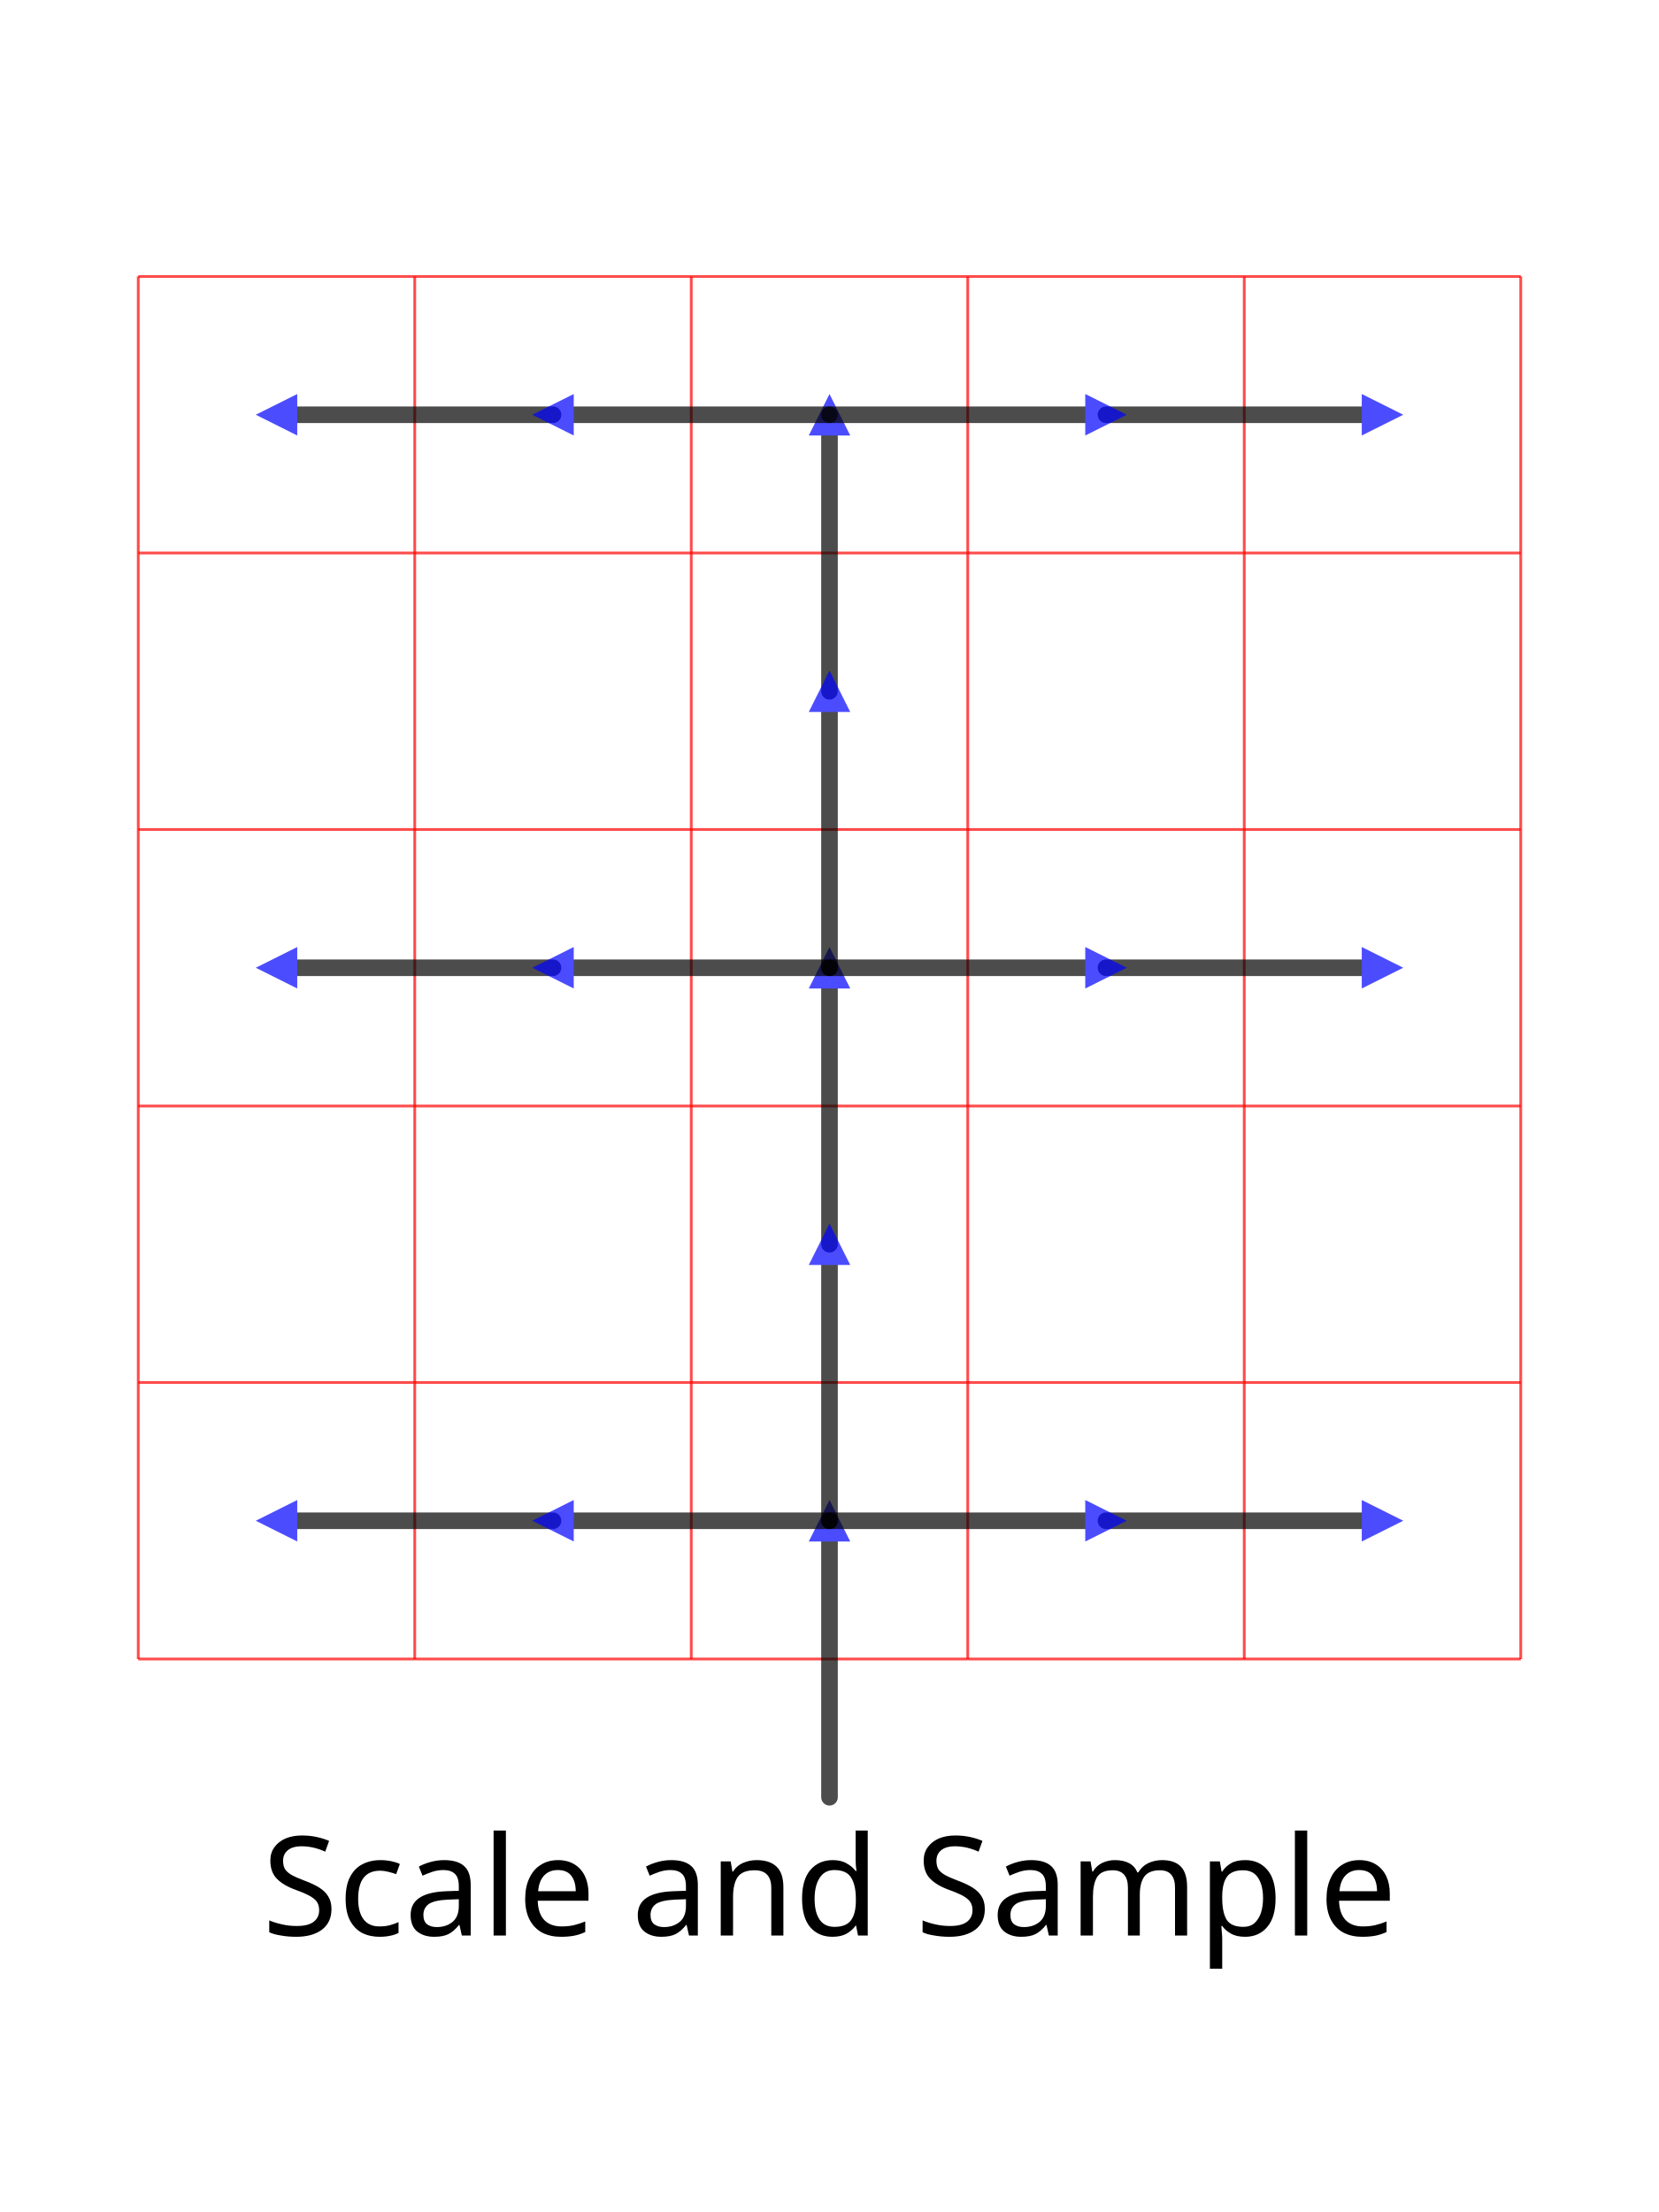
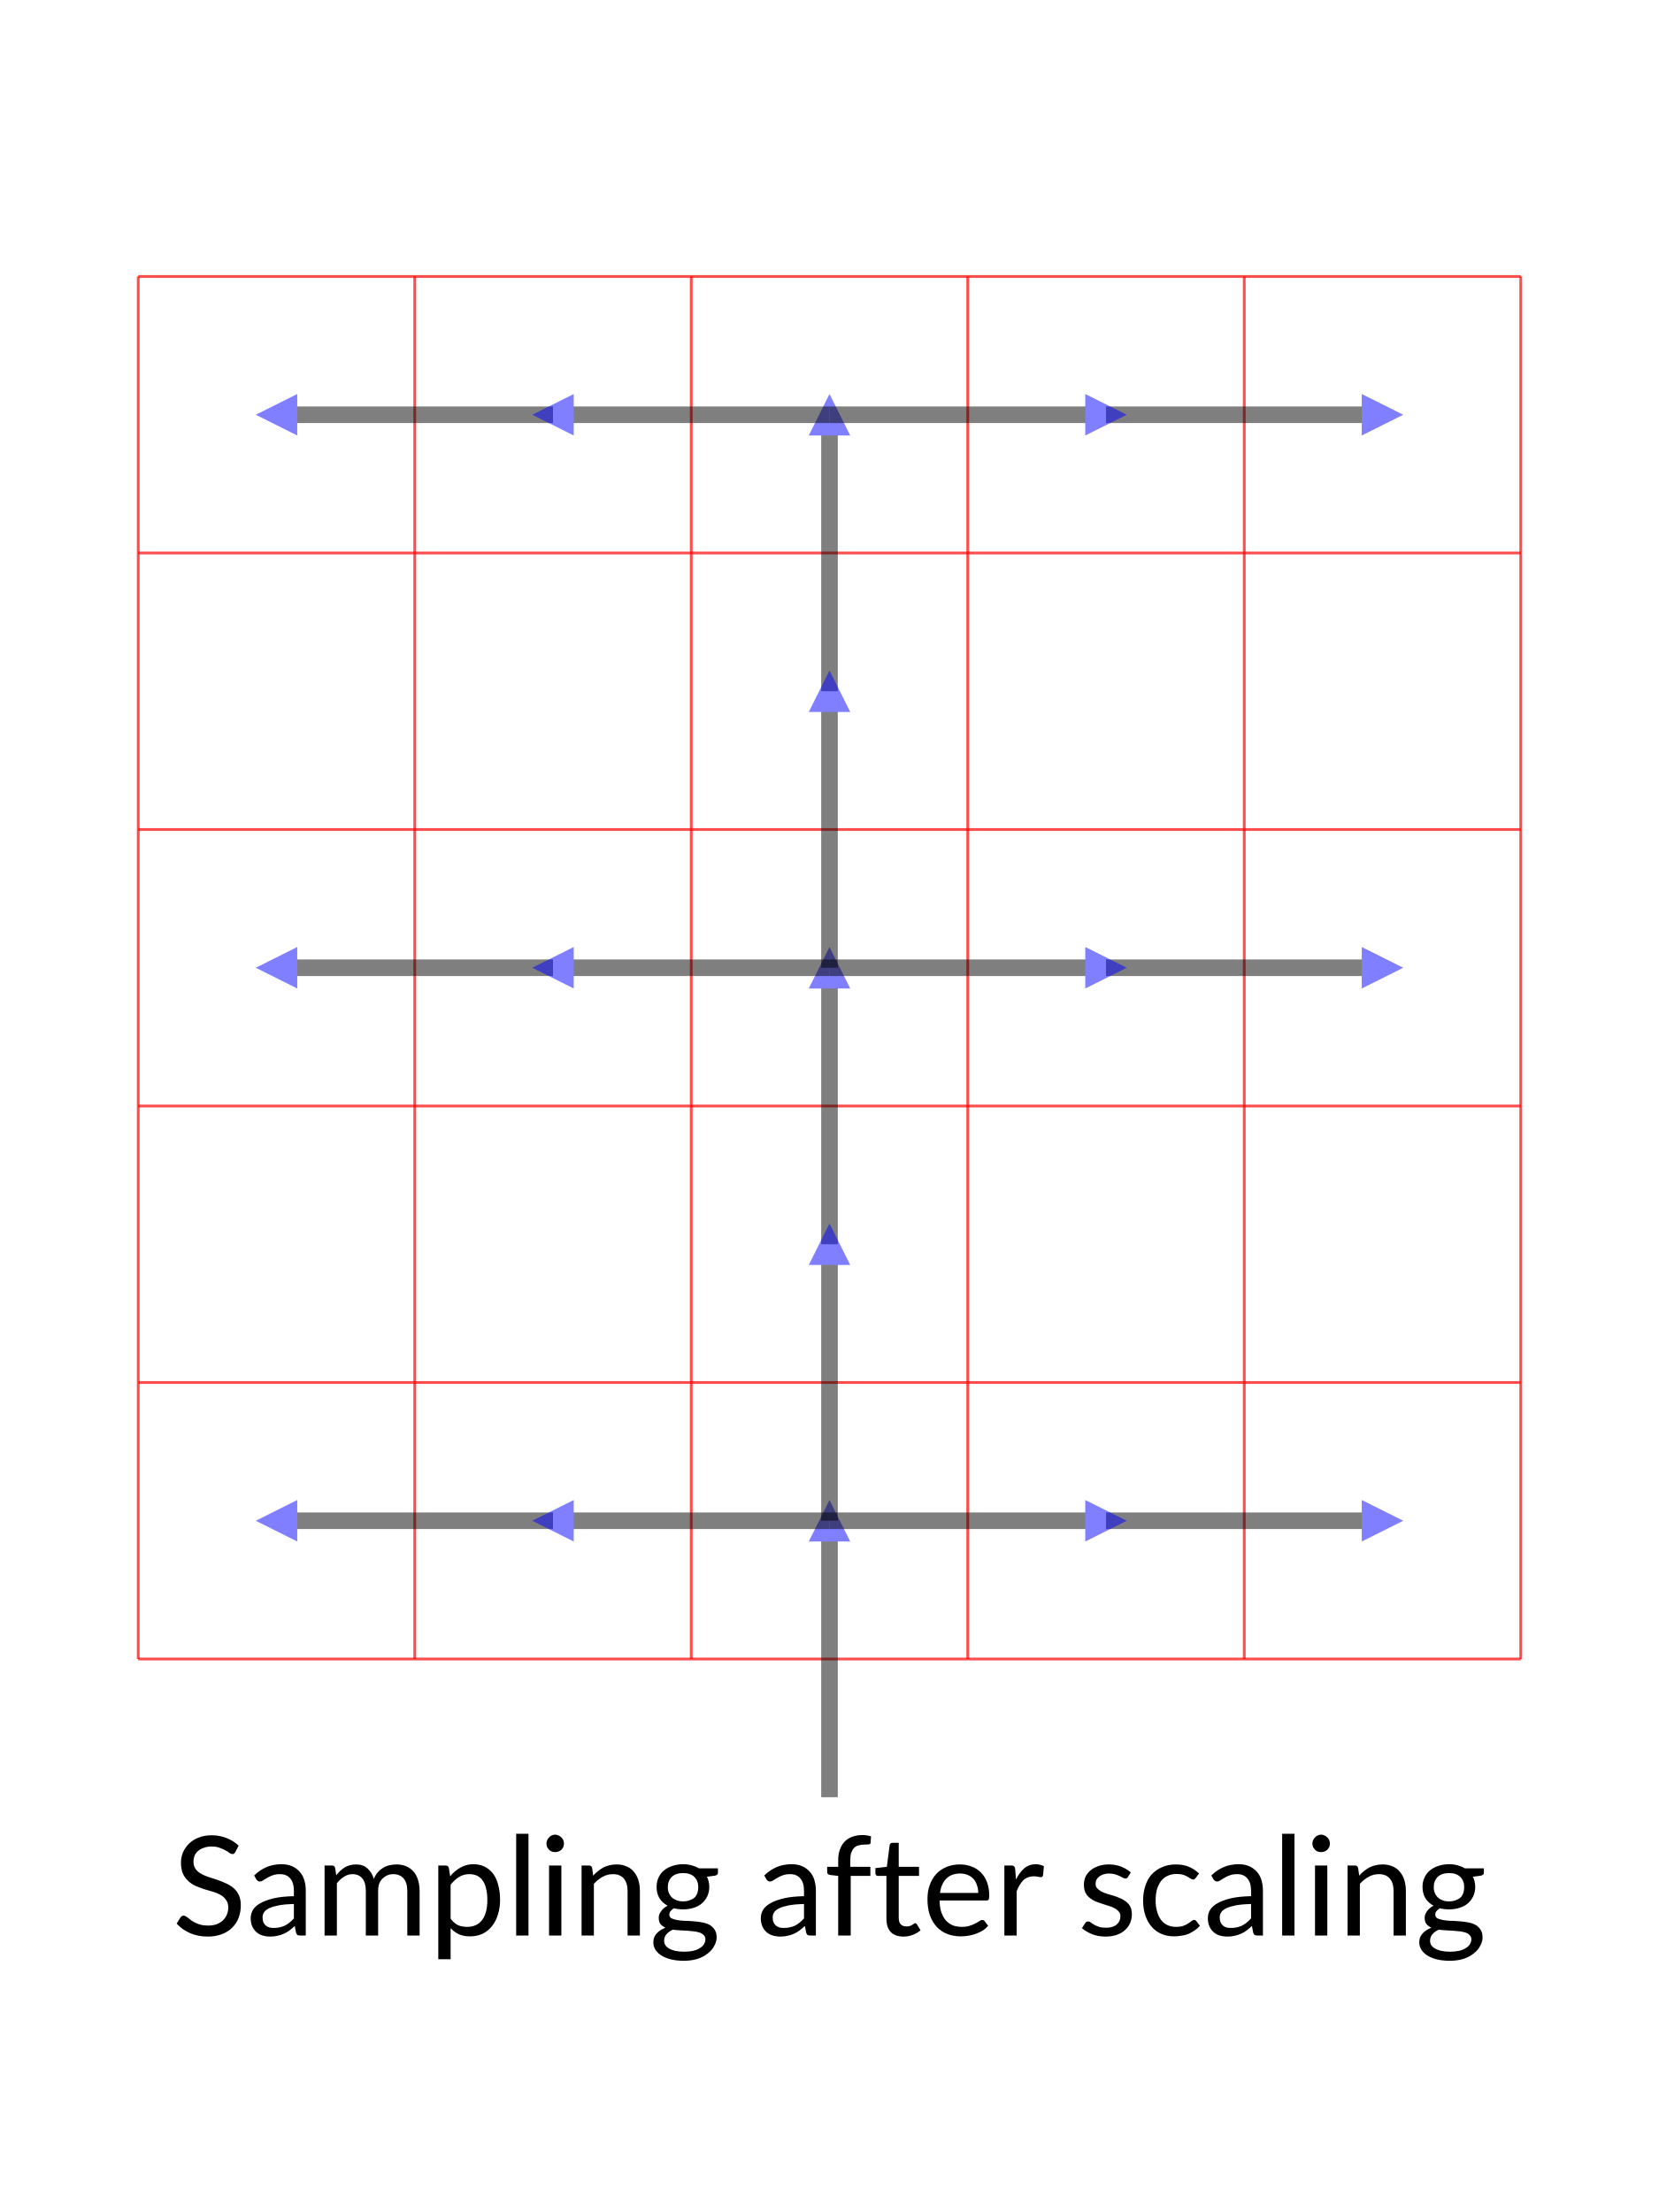
<svg xmlns="http://www.w3.org/2000/svg" baseProfile="full" height="160" version="1.1" viewBox="0,-130.0,120,160" width="120">
-   <defs id="id21">
+   <defs id="id35">
+     <marker id="id31" markerHeight="10" markerUnits="strokeWidth" markerWidth="5" orient="auto" refX="30" refY="30" viewBox="0 0 120 120">
+       <path d="M 0 0 L 60 30 L 0 60 z" fill="blue" />
+     </marker>
+     <marker id="id32" markerHeight="10" markerUnits="strokeWidth" markerWidth="5" orient="auto" viewBox="-15 -15 30 30">
+       <rect fill="green" height="20" width="20" x="-10" y="-10" />
+       <path d="M 8 0 L -8 8 L -8 -8 z" fill="blue" />
+     </marker>
+     <marker id="id33" markerHeight="10" markerUnits="strokeWidth" markerWidth="5" orient="auto" viewBox="-15 -15 30 30">
+       <rect fill="green" height="20" width="20" x="-10" y="-10" />
+       <path d="M 8 0 L -8 8 L -8 -8 z" fill="blue" />
+     </marker>
+     <marker id="id34" markerHeight="10" markerUnits="strokeWidth" markerWidth="5" orient="auto" viewBox="-15 -15 30 30">
+       <line stroke="red" stroke-width="5px" x1="0" x2="0" y1="-15" y2="15" />
+     </marker>
    <style type="text/css">
-                 text{font-family: Verdana;}
-                 svgg{background-color:grey;}
-                 .connection{stroke-linecap:round; opacity: 0.7; stroke-width:1.2;}
+                 text{font-family: Lato;}
                span{text-anchor: "middle"; alignment_baseline: "middle"}
                .gridLabels{fill: grey;font-style: italic;font-weight: 900}
-                 .down{stroke-dasharray: 5;}
-                 .up{stroke-dasharray: 5;}
-                 .top{stroke-dasharray: 5;}
                .gridmarker{stroke:red; stroke-width:0.2; opacity: 0.7;}
+                 
+                 .connection{ opacity: 0.5;
+                             marker-end:url(#id31);
+                             stroke-width:1.2;}
+                 .up{stroke-dasharray: 2;
+                     marker-end:url(#id33);}
+                 .down{stroke-dasharray: 2;
+                     marker-start:url(#id32);}
+                 .top{stroke-dasharray: 2;
+                     marker-start:url(#id34);}
+                 .buffer{ filter: hue-rotate(90deg);
+                           stroke-width:2; stroke-dasharray:1;}
                </style>
-     <marker id="id19" markerHeight="10" markerUnits="strokeWidth" markerWidth="5" orient="auto" refX="30" refY="30" viewBox="0 0 120 120">
-       <path d="M 0 0 L 60 30 L 0 60 z" fill="blue" />
-     </marker>
-     <marker id="id20" markerHeight="10" markerUnits="strokeWidth" markerWidth="5" orient="auto" refX="30" refY="30" viewBox="0 0 120 120">
-       <circle cx="0" cy="0" fill="red" r="60" />
-     </marker>
  </defs>
  <g id="markers" transform="scale(1,-1)">
    <line class="gridmarker" x1="10" x2="10" y1="10" y2="110" />
    <line class="gridmarker" x1="30" x2="30" y1="10" y2="110" />
    <line class="gridmarker" x1="50" x2="50" y1="10" y2="110" />
    <line class="gridmarker" x1="70" x2="70" y1="10" y2="110" />
    <line class="gridmarker" x1="90" x2="90" y1="10" y2="110" />
    <line class="gridmarker" x1="110" x2="110" y1="10" y2="110" />
    <line class="gridmarker" x1="10" x2="110" y1="10" y2="10" />
    <line class="gridmarker" x1="10" x2="110" y1="30" y2="30" />
    <line class="gridmarker" x1="10" x2="110" y1="50" y2="50" />
    <line class="gridmarker" x1="10" x2="110" y1="70" y2="70" />
    <line class="gridmarker" x1="10" x2="110" y1="90" y2="90" />
    <line class="gridmarker" x1="10" x2="110" y1="110" y2="110" />
  </g>
  <g id="main" transform="scale(1,-1)">
-     <line class="connection same" marker-end="url(#id19)" marker-mid="url(#id20)" stroke=" black" x1="60" x2="60" y1="0" y2="20" />
-     <line class="connection same" marker-end="url(#id19)" marker-mid="url(#id20)" stroke=" black" x1="80" x2="100" y1="20" y2="20" />
-     <line class="connection same" marker-end="url(#id19)" marker-mid="url(#id20)" stroke=" black" x1="40" x2="20" y1="20" y2="20" />
-     <line class="connection same" marker-end="url(#id19)" marker-mid="url(#id20)" stroke=" black" x1="60" x2="60" y1="40" y2="60" />
-     <line class="connection same" marker-end="url(#id19)" marker-mid="url(#id20)" stroke=" black" x1="80" x2="100" y1="60" y2="60" />
-     <line class="connection same" marker-end="url(#id19)" marker-mid="url(#id20)" stroke=" black" x1="40" x2="20" y1="60" y2="60" />
-     <line class="connection same" marker-end="url(#id19)" marker-mid="url(#id20)" stroke=" black" x1="60" x2="60" y1="80" y2="100" />
-     <line class="connection same" marker-end="url(#id19)" marker-mid="url(#id20)" stroke=" black" x1="80" x2="100" y1="100" y2="100" />
-     <line class="connection same" marker-end="url(#id19)" marker-mid="url(#id20)" stroke=" black" x1="40" x2="20" y1="100" y2="100" />
-     <line class="connection same" marker-end="url(#id19)" marker-mid="url(#id20)" stroke=" black" x1="60" x2="80" y1="20" y2="20" />
-     <line class="connection same" marker-end="url(#id19)" marker-mid="url(#id20)" stroke=" black" x1="60" x2="40" y1="20" y2="20" />
-     <line class="connection same" marker-end="url(#id19)" marker-mid="url(#id20)" stroke=" black" x1="60" x2="60" y1="20" y2="40" />
-     <line class="connection same" marker-end="url(#id19)" marker-mid="url(#id20)" stroke=" black" x1="60" x2="80" y1="60" y2="60" />
-     <line class="connection same" marker-end="url(#id19)" marker-mid="url(#id20)" stroke=" black" x1="60" x2="40" y1="60" y2="60" />
-     <line class="connection same" marker-end="url(#id19)" marker-mid="url(#id20)" stroke=" black" x1="60" x2="60" y1="60" y2="80" />
-     <line class="connection same" marker-end="url(#id19)" marker-mid="url(#id20)" stroke=" black" x1="60" x2="80" y1="100" y2="100" />
-     <line class="connection same" marker-end="url(#id19)" marker-mid="url(#id20)" stroke=" black" x1="60" x2="40" y1="100" y2="100" />
+     <line class="connection same" stroke=" black" x1="60" x2="60" y1="0" y2="20" />
+     <line class="connection same" stroke=" black" x1="80" x2="100" y1="20" y2="20" />
+     <line class="connection same" stroke=" black" x1="40" x2="20" y1="20" y2="20" />
+     <line class="connection same" stroke=" black" x1="60" x2="60" y1="40" y2="60" />
+     <line class="connection same" stroke=" black" x1="80" x2="100" y1="60" y2="60" />
+     <line class="connection same" stroke=" black" x1="40" x2="20" y1="60" y2="60" />
+     <line class="connection same" stroke=" black" x1="60" x2="60" y1="80" y2="100" />
+     <line class="connection same" stroke=" black" x1="80" x2="100" y1="100" y2="100" />
+     <line class="connection same" stroke=" black" x1="40" x2="20" y1="100" y2="100" />
+     <line class="connection same" stroke=" black" x1="60" x2="80" y1="20" y2="20" />
+     <line class="connection same" stroke=" black" x1="60" x2="40" y1="20" y2="20" />
+     <line class="connection same" stroke=" black" x1="60" x2="60" y1="20" y2="40" />
+     <line class="connection same" stroke=" black" x1="60" x2="80" y1="60" y2="60" />
+     <line class="connection same" stroke=" black" x1="60" x2="40" y1="60" y2="60" />
+     <line class="connection same" stroke=" black" x1="60" x2="60" y1="60" y2="80" />
+     <line class="connection same" stroke=" black" x1="60" x2="80" y1="100" y2="100" />
+     <line class="connection same" stroke=" black" x1="60" x2="40" y1="100" y2="100" />
    <g id="text">
-       <text alignment-baseline="middle" class="moduleLabel" fill="black" font-size="10.0" text-anchor="middle" transform="scale(1,-1)" x="60.0" y="10.0">Scale and Sample</text>
+       <text alignment-baseline="middle" class="moduleLabel" fill="black" font-size="10.0" text-anchor="middle" transform="scale(1,-1)" x="60.0" y="10.0">Sampling after scaling</text>
    </g>
  </g>
</svg>
